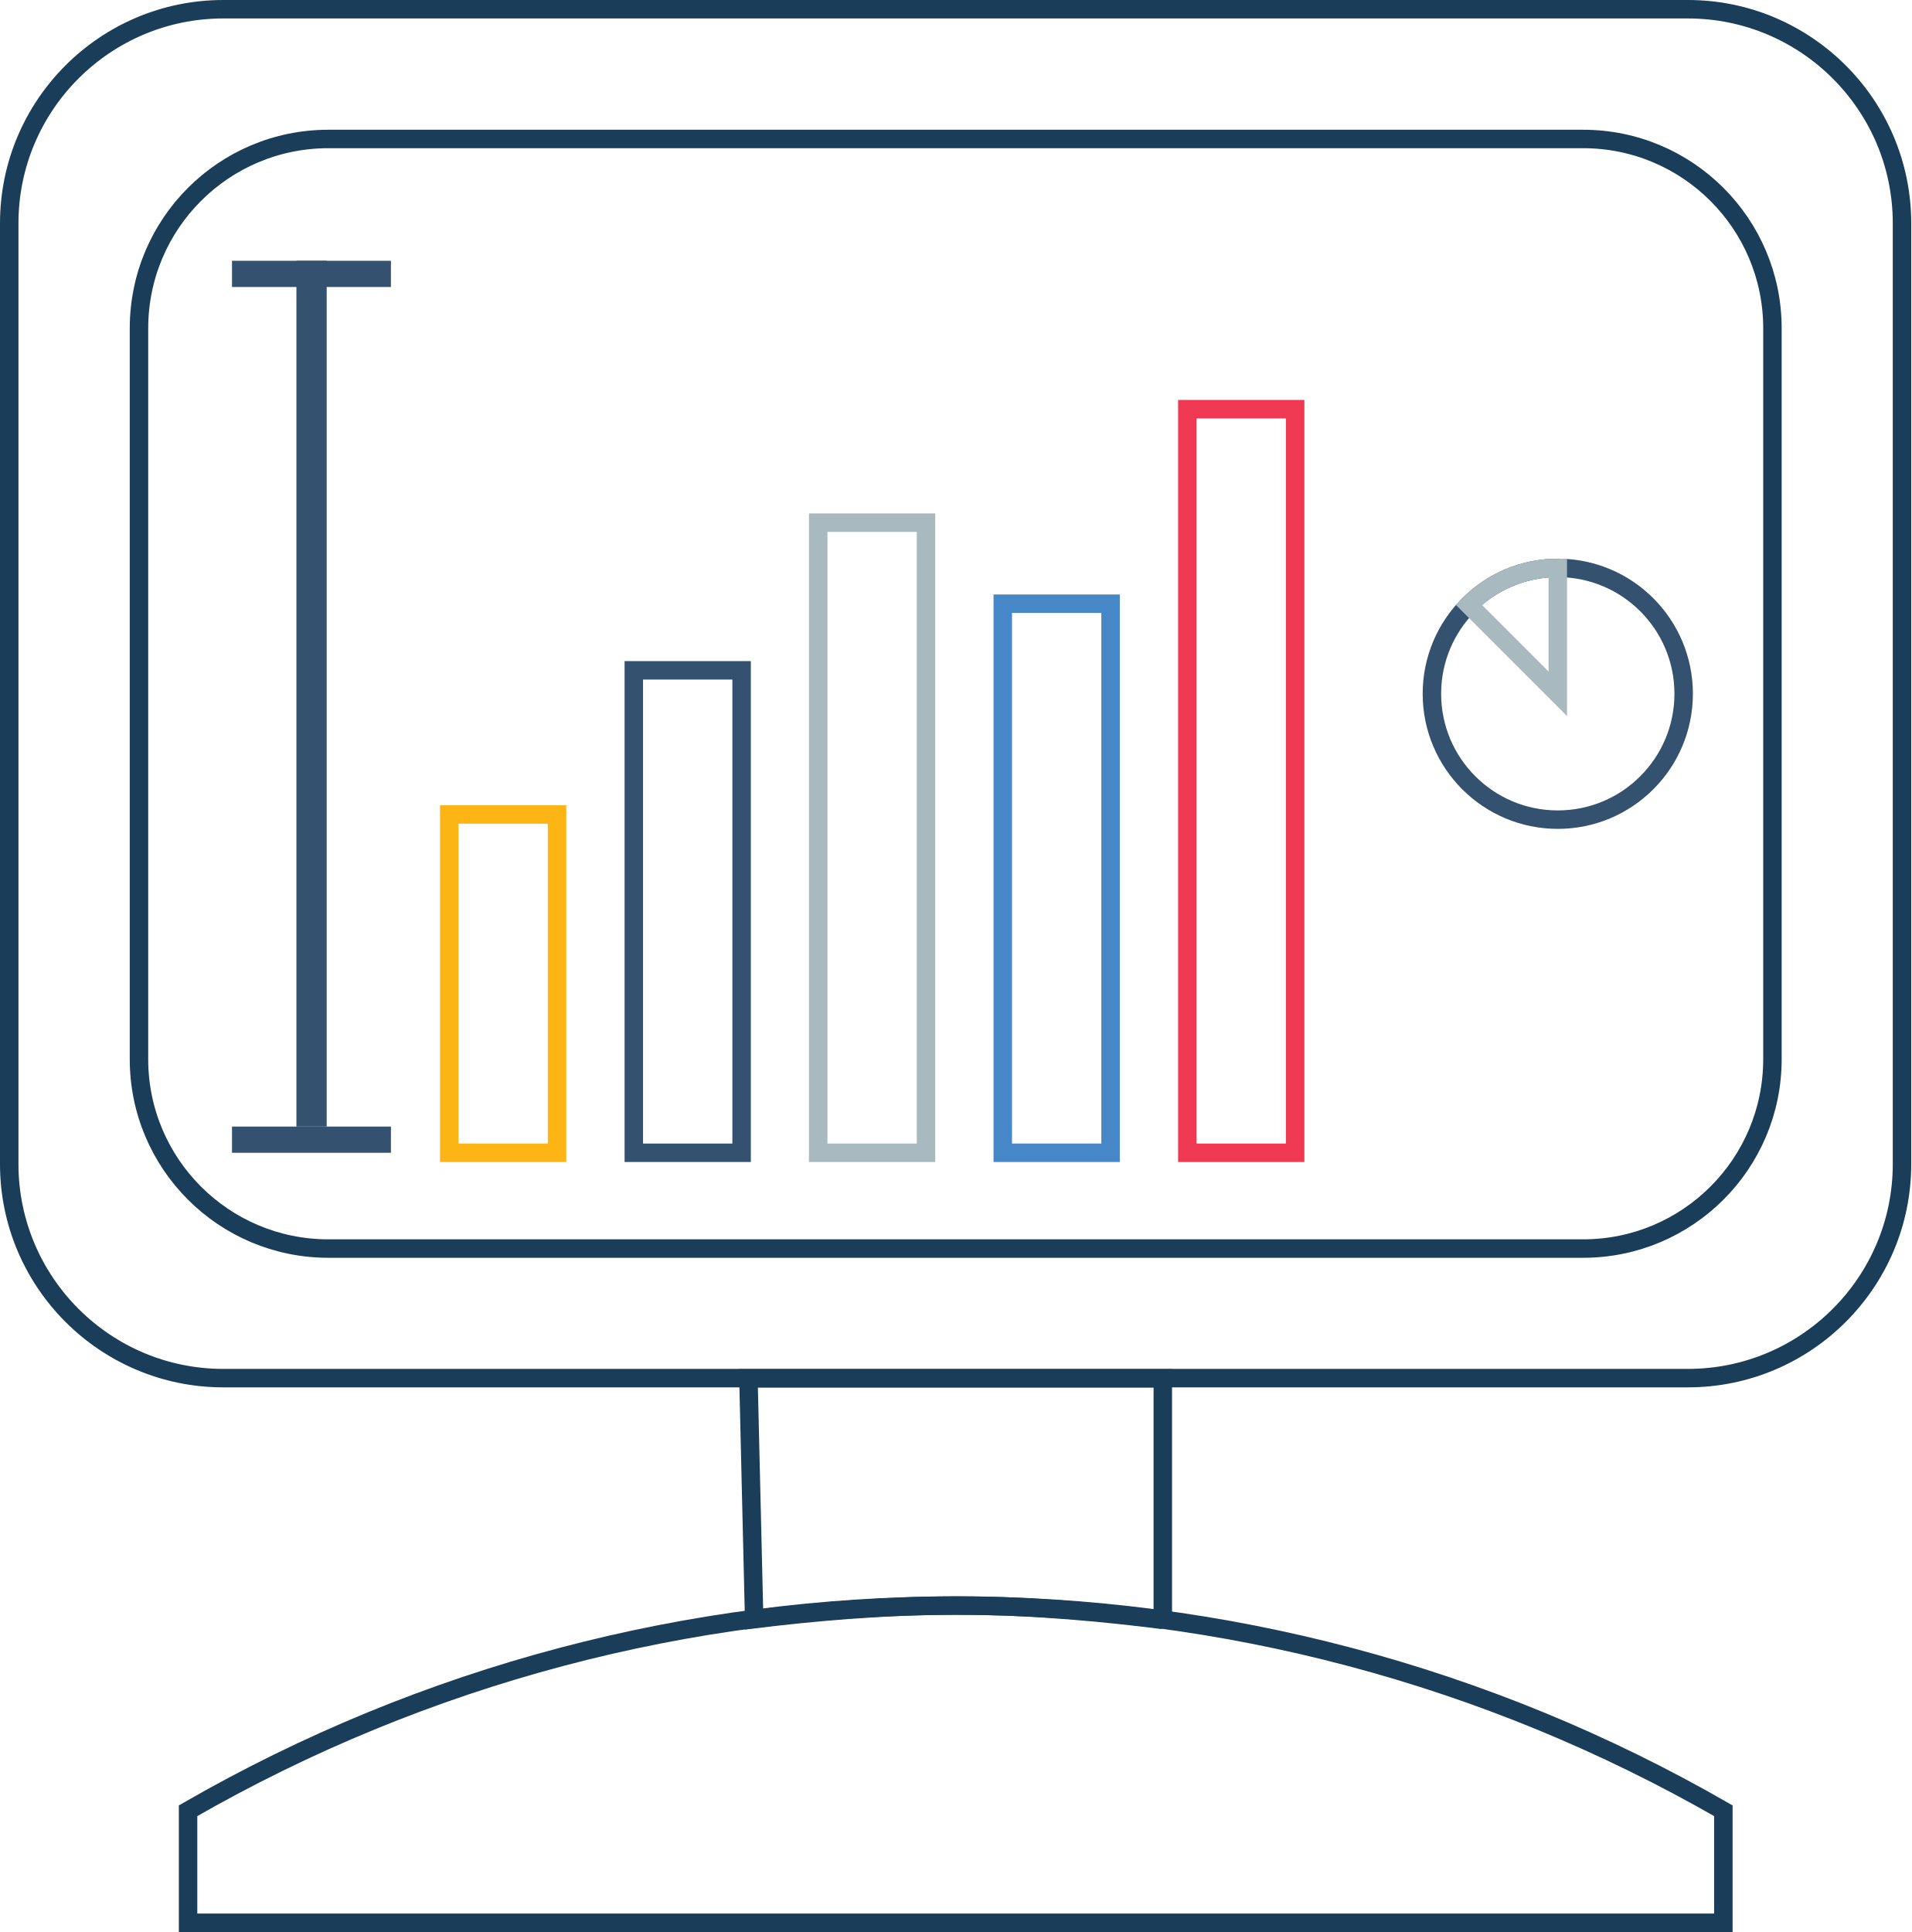
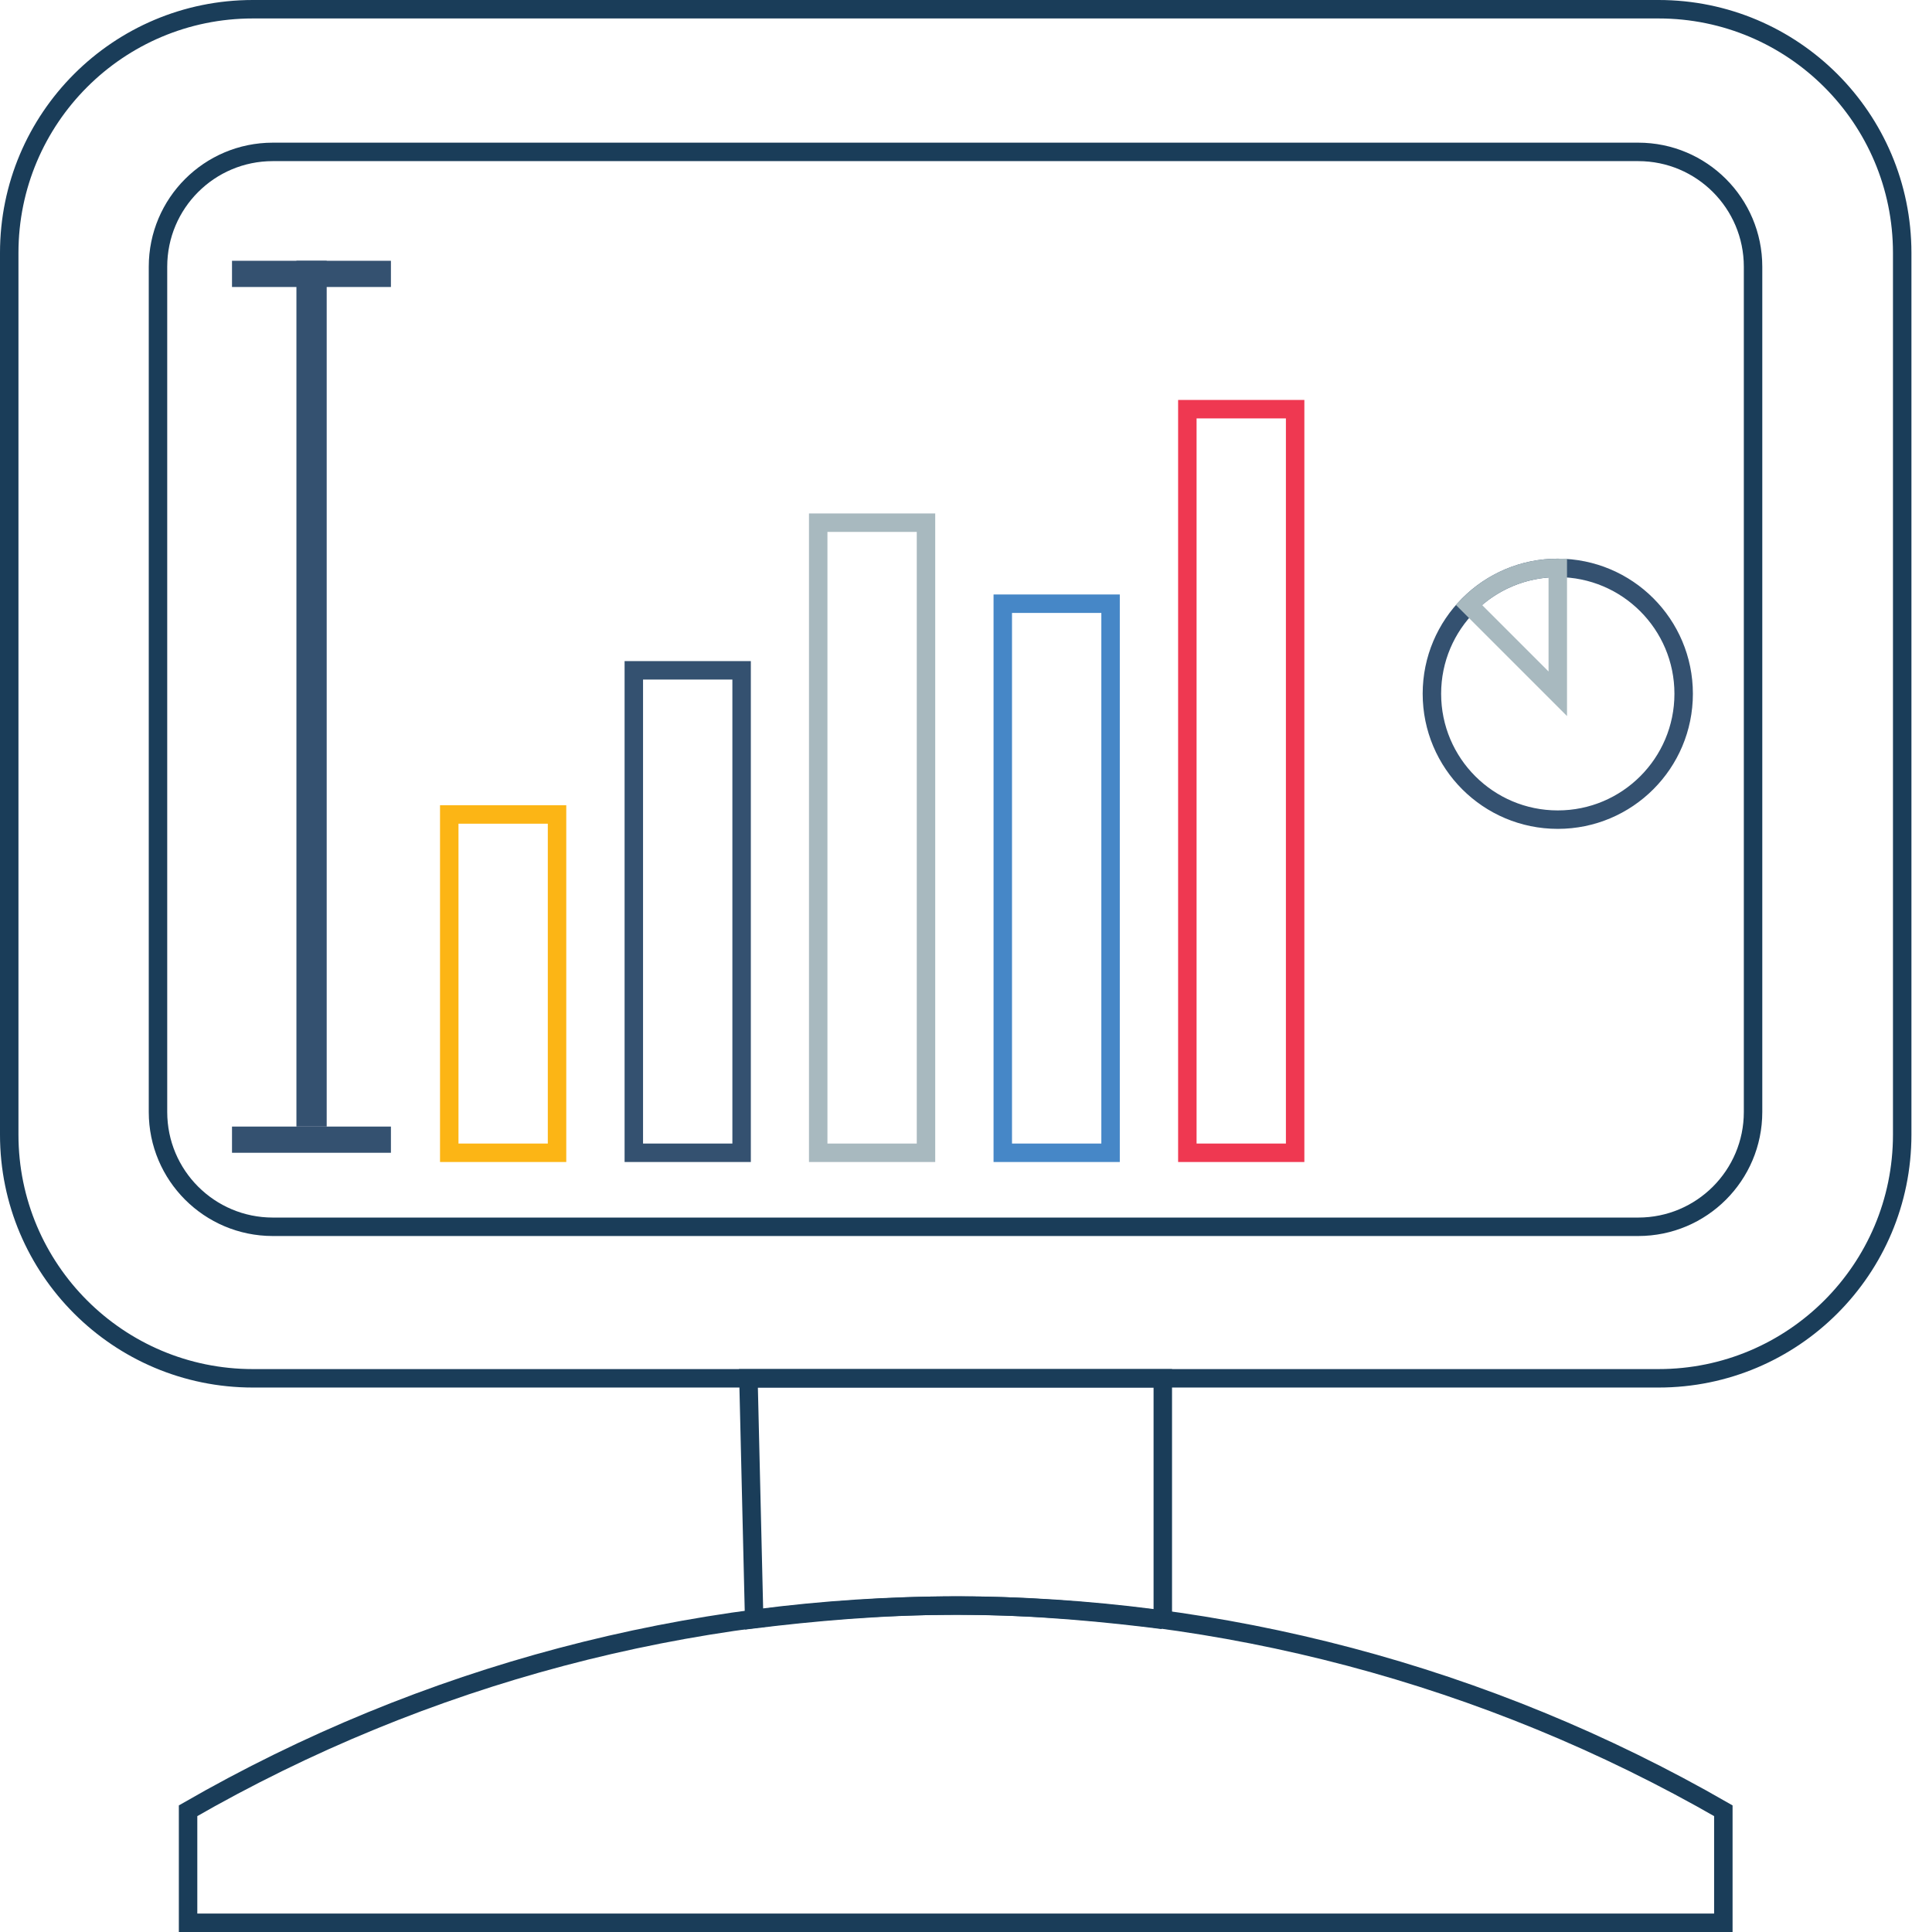
- <svg xmlns="http://www.w3.org/2000/svg" id="Layer_2" data-name="Layer 2" viewBox="0 0 103.55 104.68">
+ <svg xmlns="http://www.w3.org/2000/svg" id="Layer_2" version="1.1" viewBox="0 0 103.55 104.68">
  <defs>
    <style>
-       .cls-1 {
-         fill: #345170;
-       }
- 
-       .cls-2 {
+       .st0 {
        stroke: #345170;
      }

-       .cls-2, .cls-3, .cls-4, .cls-5, .cls-6, .cls-7 {
+       .st0, .st1, .st2, .st3, .st4, .st5 {
        fill: none;
        stroke-miterlimit: 10;
      }

-       .cls-3 {
+       .st1 {
+         stroke: #ef3851;
+       }
+ 
+       .st2 {
+         stroke: #fcb515;
+       }
+ 
+       .st3 {
+         stroke: #a8b9bf;
+       }
+ 
+       .st4 {
+         stroke: #1a3d59;
+       }
+ 
+       .st6 {
+         display: none;
+       }
+ 
+       .st5 {
        stroke: #4687c7;
      }

-       .cls-4 {
-         stroke: #a8b9bf;
+       .st7 {
+         fill: #345170;
      }

-       .cls-5 {
-         stroke: #ef3851;
-       }
- 
-       .cls-6 {
-         stroke: #1a3d59;
-       }
- 
-       .cls-7 {
-         stroke: #fcb515;
+       .st8 {
+         fill: #089bff;
      }
    </style>
  </defs>
-   <g id="Layer_1-2" data-name="Layer 1">
+   <g id="Layer_1-2">
    <g>
-       <path class="cls-6" d="M63,87.77c-2.76-.35-6.87-.78-11.08-.78s-8.11.38-11.06.74l-.31-13.05h22.45v13.1Z" />
-       <path class="cls-6" d="M12.1.5h79.35c6.4,0,11.6,5.2,11.6,11.6v50.97c0,6.4-5.2,11.6-11.6,11.6H12.1c-6.4,0-11.6-5.2-11.6-11.6V12.1C.5,5.7,5.7.5,12.1.5Z" />
-       <rect class="cls-6" x="7.53" y="7.53" width="88.5" height="60.12" rx="10.26" ry="10.26" />
-       <rect class="cls-1" x="16.06" y="14.13" width="1.64" height="46.91" />
-       <rect class="cls-1" x="12.57" y="61.04" width="8.61" height="1.42" />
-       <rect class="cls-1" x="12.57" y="14.13" width="8.61" height="1.42" />
-       <path class="cls-6" d="M93.37,104.18v-6.07h0c-25.75-14.82-57.44-14.82-83.18,0h0v6.07h83.18Z" />
-       <rect class="cls-7" x="24.34" y="44.13" width="5.84" height="18.33" />
-       <rect class="cls-2" x="34.34" y="36.32" width="5.84" height="26.14" />
-       <rect class="cls-4" x="44.33" y="28.32" width="5.84" height="34.14" />
-       <rect class="cls-3" x="54.33" y="32.71" width="5.84" height="29.75" />
-       <rect class="cls-5" x="64.33" y="22.17" width="5.84" height="40.29" />
+       <path class="st4" d="M63,87.77c-2.76-.35-6.87-.78-11.08-.78s-8.11.38-11.06.74l-.31-13.05h22.45v13.1h0Z" />
+       <path class="st4" d="M13.7.5h76.16c7.29,0,13.2,5.91,13.2,13.2v47.78c0,7.29-5.91,13.2-13.2,13.2H13.7c-7.29,0-13.2-5.91-13.2-13.2V13.7C.5,6.41,6.41.5,13.7.5Z" />
+       <rect class="st4" x="8.56" y="8.23" width="86.42" height="58.24" rx="6.22" ry="6.22" />
+       <rect class="st7" x="16.06" y="14.13" width="1.64" height="46.91" />
+       <rect class="st7" x="12.57" y="61.04" width="8.61" height="1.42" />
+       <rect class="st7" x="12.57" y="14.13" width="8.61" height="1.42" />
+       <path class="st4" d="M93.37,104.18v-6.07h0c-25.75-14.82-57.44-14.82-83.18,0h0v6.07h83.18Z" />
+       <rect class="st2" x="24.34" y="44.13" width="5.84" height="18.33" />
+       <rect class="st0" x="34.34" y="36.32" width="5.84" height="26.14" />
+       <rect class="st3" x="44.33" y="28.32" width="5.84" height="34.14" />
+       <rect class="st5" x="54.33" y="32.71" width="5.84" height="29.75" />
+       <rect class="st1" x="64.33" y="22.17" width="5.84" height="40.29" />
      <g>
-         <circle class="cls-2" cx="84.4" cy="37.59" r="6.82" />
-         <path class="cls-4" d="M84.4,37.59v-6.82c-1.88,0-3.59.76-4.82,2l4.82,4.82Z" />
+         <circle class="st0" cx="84.4" cy="37.59" r="6.82" />
+         <path class="st3" d="M84.4,37.59v-6.82c-1.88,0-3.59.76-4.82,2l4.82,4.82Z" />
+       </g>
+       <g class="st6">
+         <path class="st8" d="M89.19,8.64c2.96,0,5.36,2.45,5.36,5.45v46.49c0,3.01-2.4,5.45-5.36,5.45H14.33c-2.96,0-5.36-2.45-5.36-5.45V14.1c0-3.01,2.4-5.45,5.36-5.45h74.86M89.19-.36H14.33C6.4-.36-.03,6.11-.03,14.1v46.49c0,7.98,6.43,14.45,14.36,14.45h74.86c7.93,0,14.36-6.47,14.36-14.45V14.1c0-7.98-6.43-14.45-14.36-14.45h0Z" />
      </g>
    </g>
  </g>
</svg>
